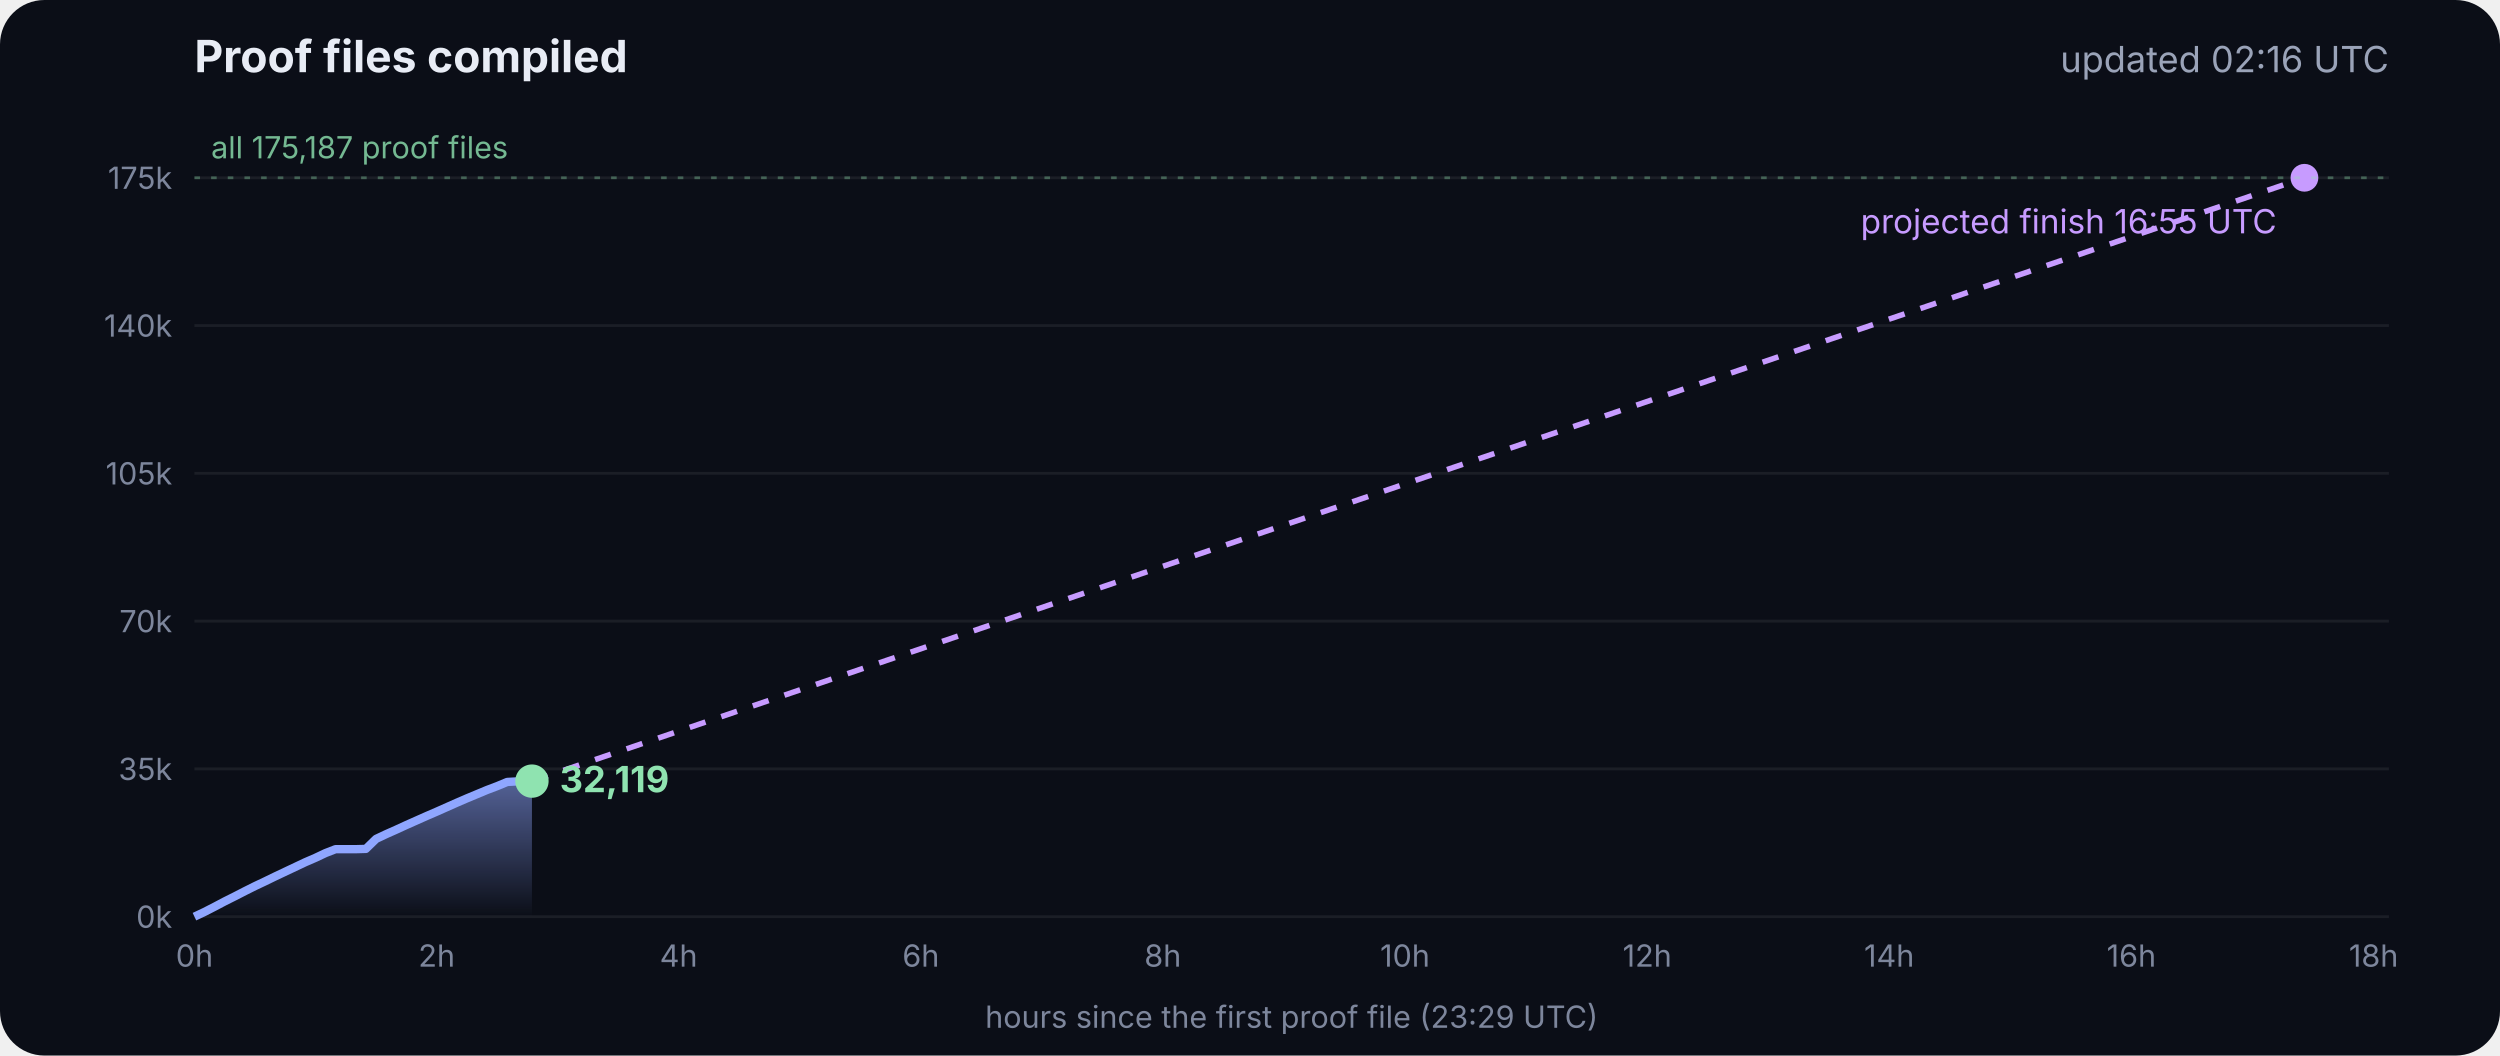
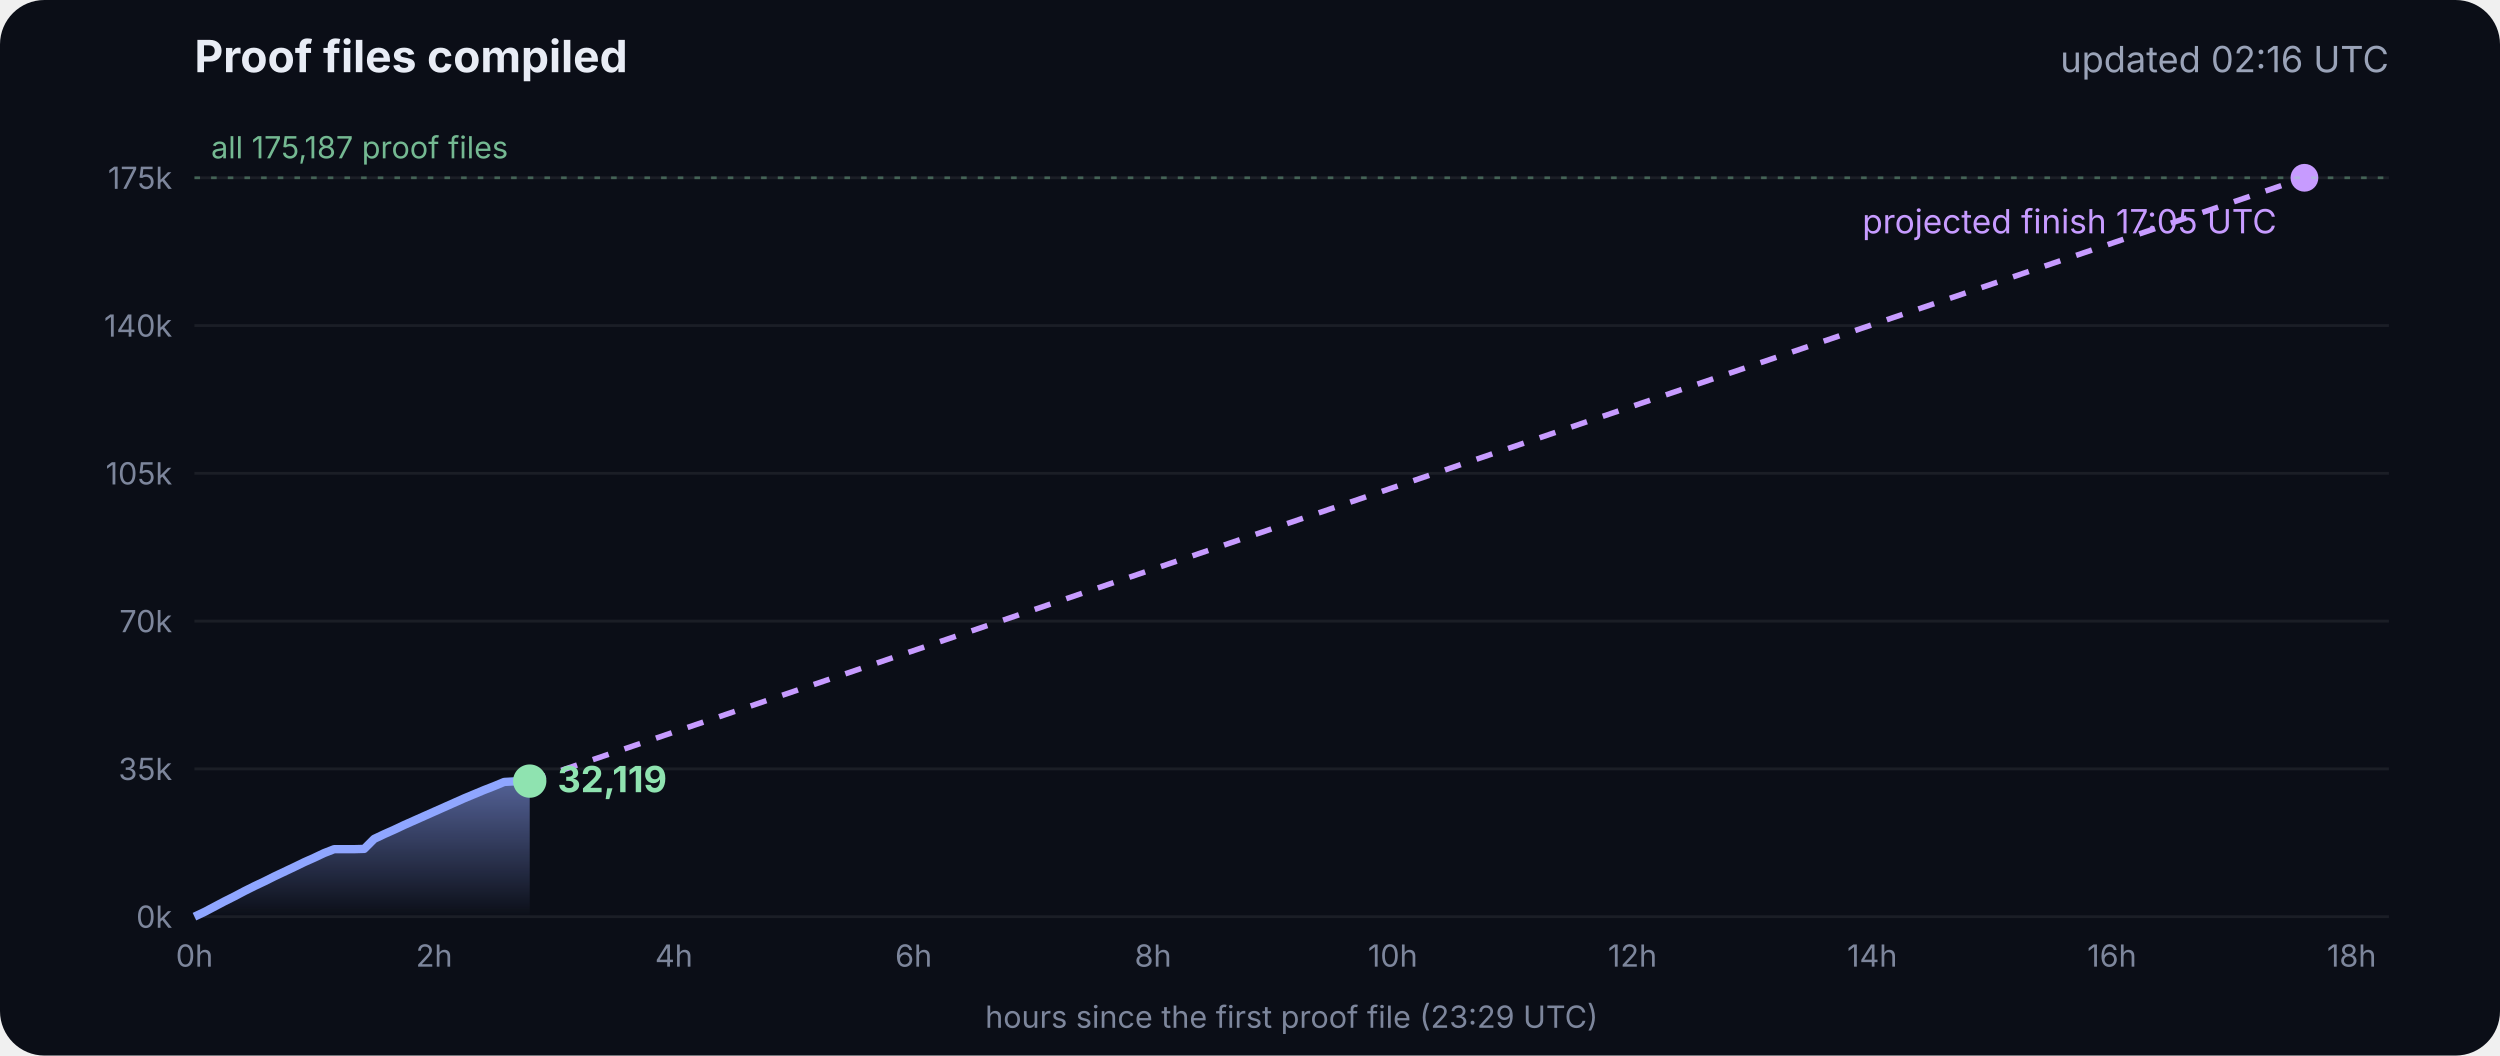
<svg xmlns="http://www.w3.org/2000/svg" viewBox="0 0 900 380" font-family="Inter, -apple-system, Segoe UI, sans-serif">
  <defs>
    <linearGradient id="g" x1="0" y1="0" x2="0" y2="1">
      <stop offset="0" stop-color="#8fa6ff" stop-opacity=".55" />
      <stop offset="1" stop-color="#8fa6ff" stop-opacity="0" />
    </linearGradient>
  </defs>
  <rect width="900" height="380" rx="16" fill="#0b0e17" />
  <text x="70" y="26" fill="#e8ecf5" font-size="16" font-weight="700">Proof files compiled</text>
  <text x="860" y="26" fill="#9aa3b8" font-size="13" text-anchor="end">updated 02:16 UTC</text>
  <line x1="70" x2="860" y1="330.0" y2="330.0" stroke="#ffffff" stroke-opacity=".07" />
  <text x="62" y="334.0" fill="#7d869c" font-size="11" text-anchor="end">0k</text>
  <line x1="70" x2="860" y1="276.8" y2="276.8" stroke="#ffffff" stroke-opacity=".07" />
  <text x="62" y="280.8" fill="#7d869c" font-size="11" text-anchor="end">35k</text>
  <line x1="70" x2="860" y1="223.6" y2="223.6" stroke="#ffffff" stroke-opacity=".07" />
  <text x="62" y="227.6" fill="#7d869c" font-size="11" text-anchor="end">70k</text>
  <line x1="70" x2="860" y1="170.4" y2="170.4" stroke="#ffffff" stroke-opacity=".07" />
  <text x="62" y="174.4" fill="#7d869c" font-size="11" text-anchor="end">105k</text>
  <line x1="70" x2="860" y1="117.2" y2="117.2" stroke="#ffffff" stroke-opacity=".07" />
  <text x="62" y="121.2" fill="#7d869c" font-size="11" text-anchor="end">140k</text>
  <line x1="70" x2="860" y1="64.0" y2="64.0" stroke="#ffffff" stroke-opacity=".07" />
  <text x="62" y="68.0" fill="#7d869c" font-size="11" text-anchor="end">175k</text>
  <text x="70.0" y="348" fill="#7d869c" font-size="11" text-anchor="middle">0h</text>
-   <text x="157.2" y="348" fill="#7d869c" font-size="11" text-anchor="middle">2h</text>
-   <text x="244.3" y="348" fill="#7d869c" font-size="11" text-anchor="middle">4h</text>
-   <text x="331.5" y="348" fill="#7d869c" font-size="11" text-anchor="middle">6h</text>
-   <text x="418.6" y="348" fill="#7d869c" font-size="11" text-anchor="middle">8h</text>
-   <text x="505.8" y="348" fill="#7d869c" font-size="11" text-anchor="middle">10h</text>
-   <text x="593.0" y="348" fill="#7d869c" font-size="11" text-anchor="middle">12h</text>
-   <text x="680.1" y="348" fill="#7d869c" font-size="11" text-anchor="middle">14h</text>
-   <text x="767.3" y="348" fill="#7d869c" font-size="11" text-anchor="middle">16h</text>
-   <text x="854.5" y="348" fill="#7d869c" font-size="11" text-anchor="middle">18h</text>
-   <line x1="191.5" y1="281.2" x2="829.6" y2="64.0" stroke="#c79bff" stroke-width="2" stroke-dasharray="6 6" />
+   <text x="156.3" y="348" fill="#7d869c" font-size="11" text-anchor="middle">2h</text>
+   <text x="242.6" y="348" fill="#7d869c" font-size="11" text-anchor="middle">4h</text>
+   <text x="328.9" y="348" fill="#7d869c" font-size="11" text-anchor="middle">6h</text>
+   <text x="415.1" y="348" fill="#7d869c" font-size="11" text-anchor="middle">8h</text>
+   <text x="501.4" y="348" fill="#7d869c" font-size="11" text-anchor="middle">10h</text>
+   <text x="587.7" y="348" fill="#7d869c" font-size="11" text-anchor="middle">12h</text>
+   <text x="674.0" y="348" fill="#7d869c" font-size="11" text-anchor="middle">14h</text>
+   <text x="760.3" y="348" fill="#7d869c" font-size="11" text-anchor="middle">16h</text>
+   <text x="846.6" y="348" fill="#7d869c" font-size="11" text-anchor="middle">18h</text>
+   <line x1="190.7" y1="281.2" x2="829.6" y2="64.0" stroke="#c79bff" stroke-width="2" stroke-dasharray="6 6" />
  <circle cx="829.6" cy="64.0" r="5" fill="#c79bff" />
-   <text x="819.6" y="84.0" fill="#c79bff" font-size="12" text-anchor="end">projected finish 16:55 UTC</text>
-   <polygon points="70.0,330.0 70.0,330.0 73.6,328.3 77.3,326.4 80.9,324.5 84.5,322.7 88.2,320.8 91.8,319.0 95.4,317.3 99.1,315.5 102.7,313.8 106.3,312.1 109.9,310.4 113.6,308.8 117.2,307.1 120.8,305.7 124.5,305.7 128.1,305.7 131.7,305.6 135.4,302.0 139.0,300.3 142.6,298.7 146.3,297.0 149.9,295.4 153.5,293.8 157.2,292.2 160.8,290.6 164.4,289.0 168.1,287.4 171.7,285.9 175.3,284.4 179.0,283.0 182.6,281.5 186.2,281.3 191.1,281.2 191.5,281.2 191.5,330.0" fill="url(#g)" />
-   <polyline points="70.0,330.0 73.6,328.3 77.3,326.4 80.9,324.5 84.5,322.7 88.2,320.8 91.8,319.0 95.4,317.3 99.1,315.5 102.7,313.8 106.3,312.1 109.9,310.4 113.6,308.8 117.2,307.1 120.8,305.7 124.5,305.7 128.1,305.7 131.7,305.6 135.4,302.0 139.0,300.3 142.6,298.7 146.3,297.0 149.9,295.4 153.5,293.8 157.2,292.2 160.8,290.6 164.4,289.0 168.1,287.4 171.7,285.9 175.3,284.4 179.0,283.0 182.6,281.5 186.2,281.3 191.1,281.2 191.5,281.2" fill="none" stroke="#8fa6ff" stroke-width="3" stroke-linejoin="round" />
-   <circle cx="191.5" cy="281.2" r="6" fill="#8fe3b0" />
-   <text x="201.5" y="285.2" fill="#8fe3b0" font-size="13" font-weight="700">32,119</text>
+   <text x="819.6" y="84.0" fill="#c79bff" font-size="12" text-anchor="end">projected finish 17:05 UTC</text>
+   <polygon points="70.0,330.0 70.0,330.0 73.6,328.3 77.2,326.4 80.8,324.5 84.4,322.7 88.0,320.8 91.6,319.0 95.2,317.3 98.8,315.5 102.4,313.8 106.0,312.1 109.5,310.4 113.1,308.8 116.7,307.1 120.3,305.7 123.9,305.7 127.5,305.7 131.1,305.6 134.7,302.0 138.3,300.3 141.9,298.7 145.5,297.0 149.1,295.4 152.7,293.8 156.3,292.2 159.9,290.6 163.5,289.0 167.1,287.4 170.7,285.9 174.3,284.4 177.9,283.0 181.5,281.5 185.0,281.3 189.9,281.2 190.2,281.2 190.7,281.2 190.7,330.0" fill="url(#g)" />
+   <polyline points="70.0,330.0 73.6,328.3 77.2,326.4 80.8,324.5 84.4,322.7 88.0,320.8 91.6,319.0 95.2,317.3 98.8,315.5 102.4,313.8 106.0,312.1 109.5,310.4 113.1,308.8 116.7,307.1 120.3,305.7 123.9,305.7 127.5,305.7 131.1,305.6 134.7,302.0 138.3,300.3 141.9,298.7 145.5,297.0 149.1,295.4 152.7,293.8 156.3,292.2 159.9,290.6 163.5,289.0 167.1,287.4 170.7,285.9 174.3,284.4 177.9,283.0 181.5,281.5 185.0,281.3 189.9,281.2 190.2,281.2 190.7,281.2" fill="none" stroke="#8fa6ff" stroke-width="3" stroke-linejoin="round" />
+   <circle cx="190.7" cy="281.2" r="6" fill="#8fe3b0" />
+   <text x="200.7" y="285.2" fill="#8fe3b0" font-size="13" font-weight="700">32,119</text>
  <line x1="70" x2="860" y1="64.0" y2="64.0" stroke="#8fe3b0" stroke-opacity=".35" stroke-dasharray="2 4" />
  <text x="76" y="57.0" fill="#8fe3b0" fill-opacity=".8" font-size="11">all 175,187 proof files</text>
  <text x="465" y="370" fill="#7d869c" font-size="11" text-anchor="middle">hours since the first proof file (23:29 UTC)</text>
</svg>
